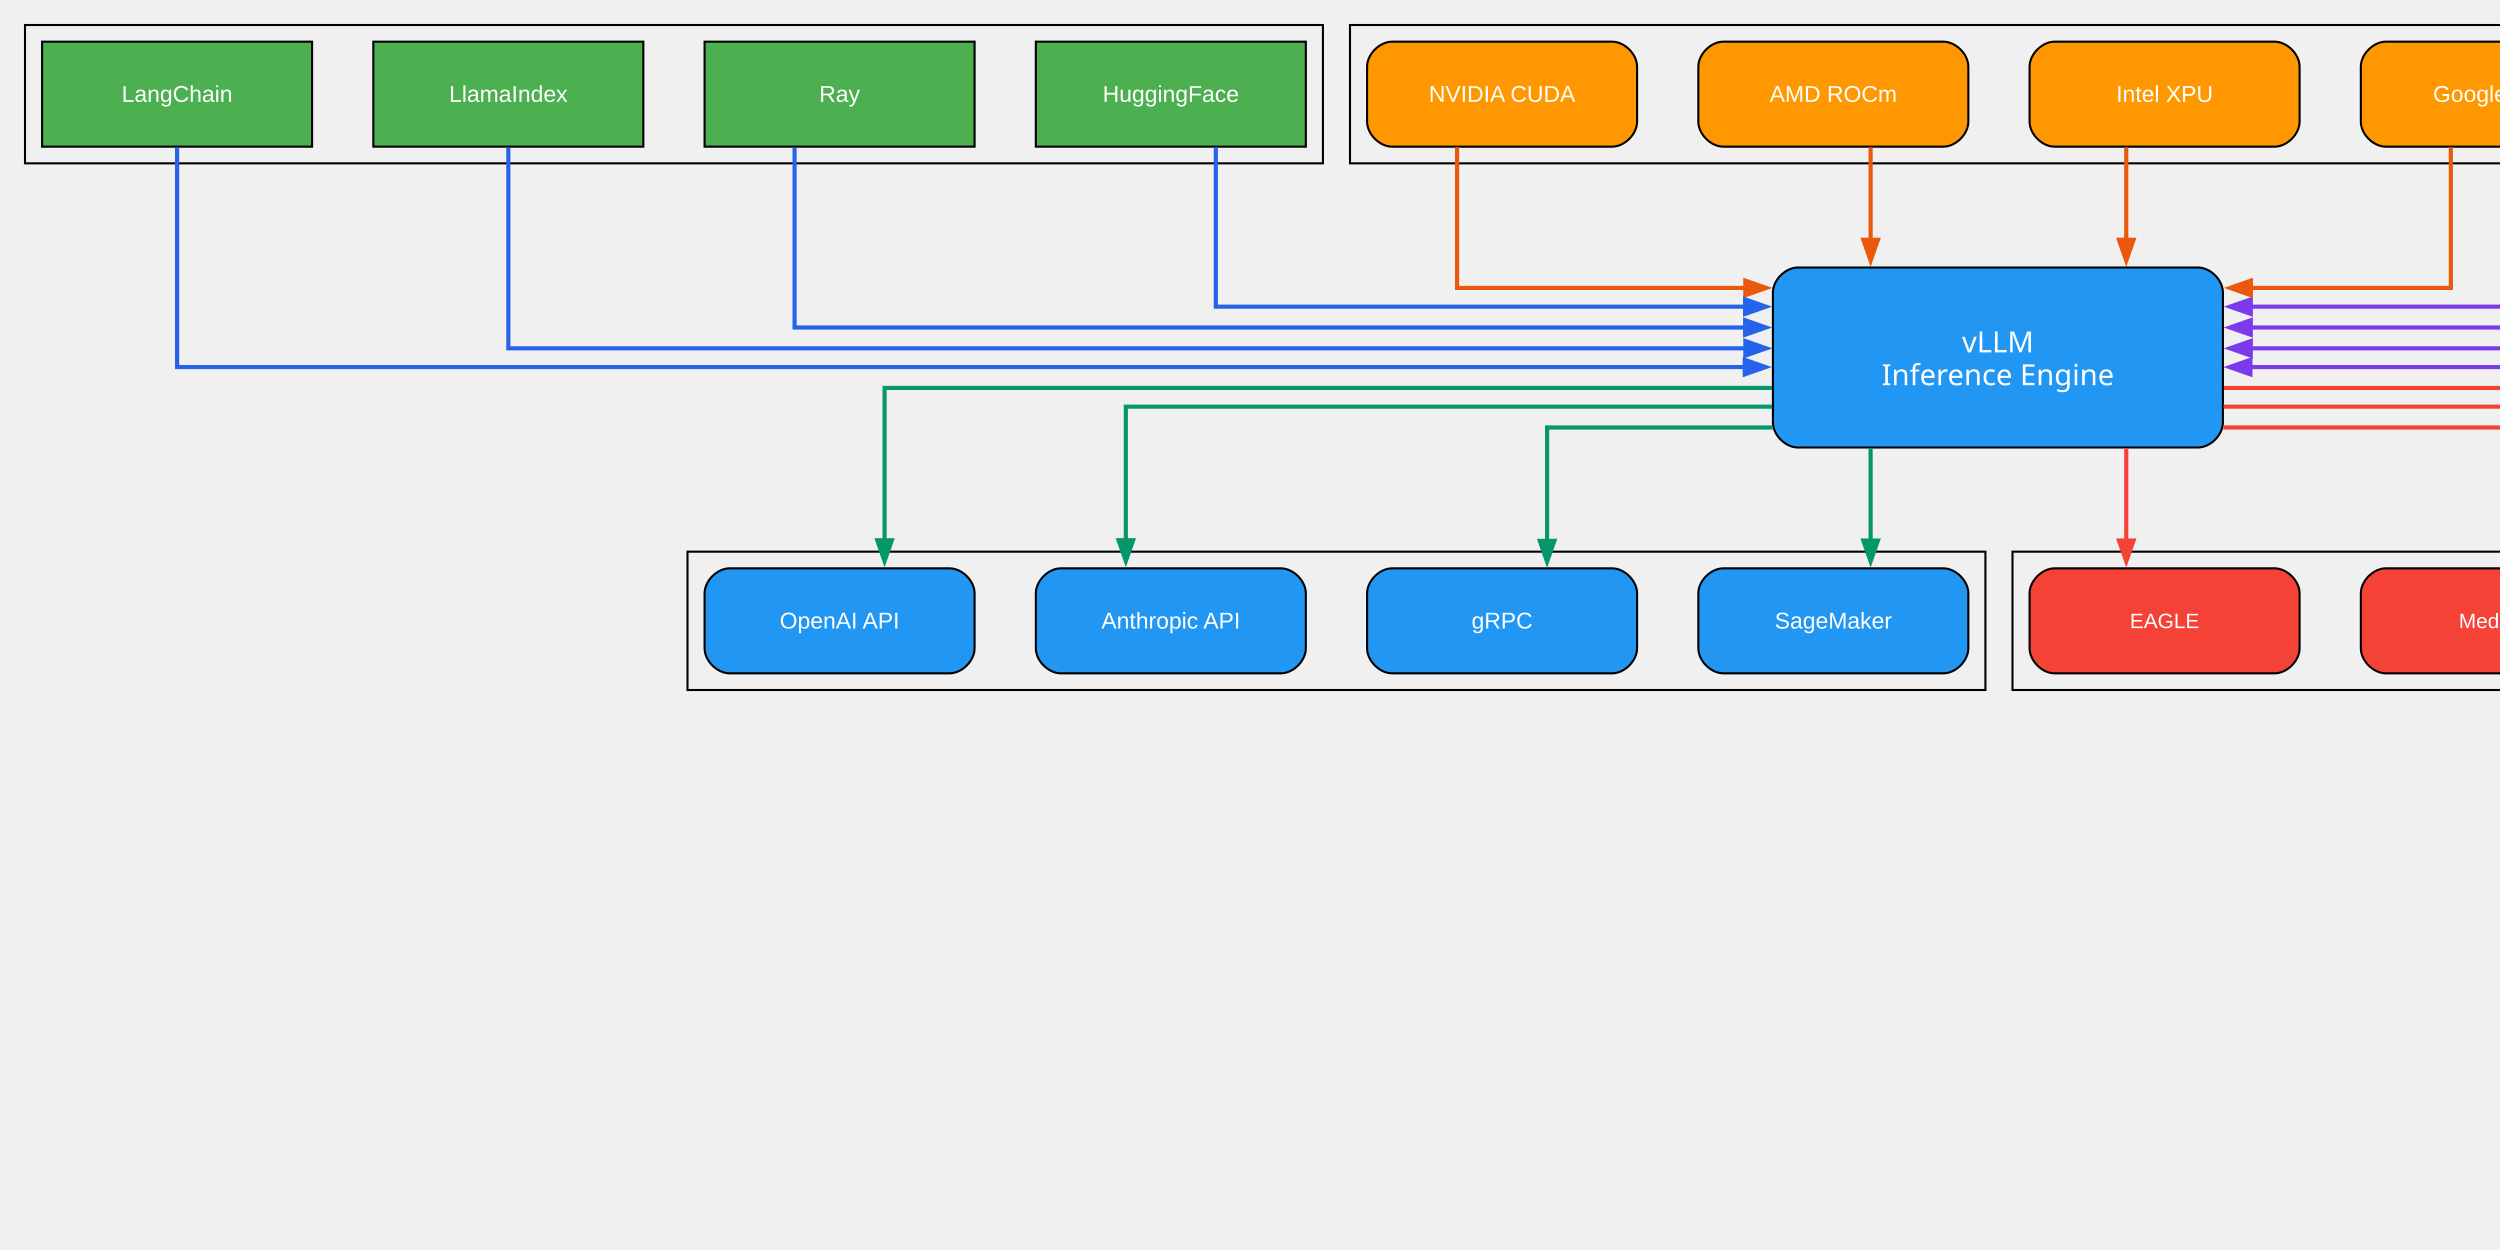
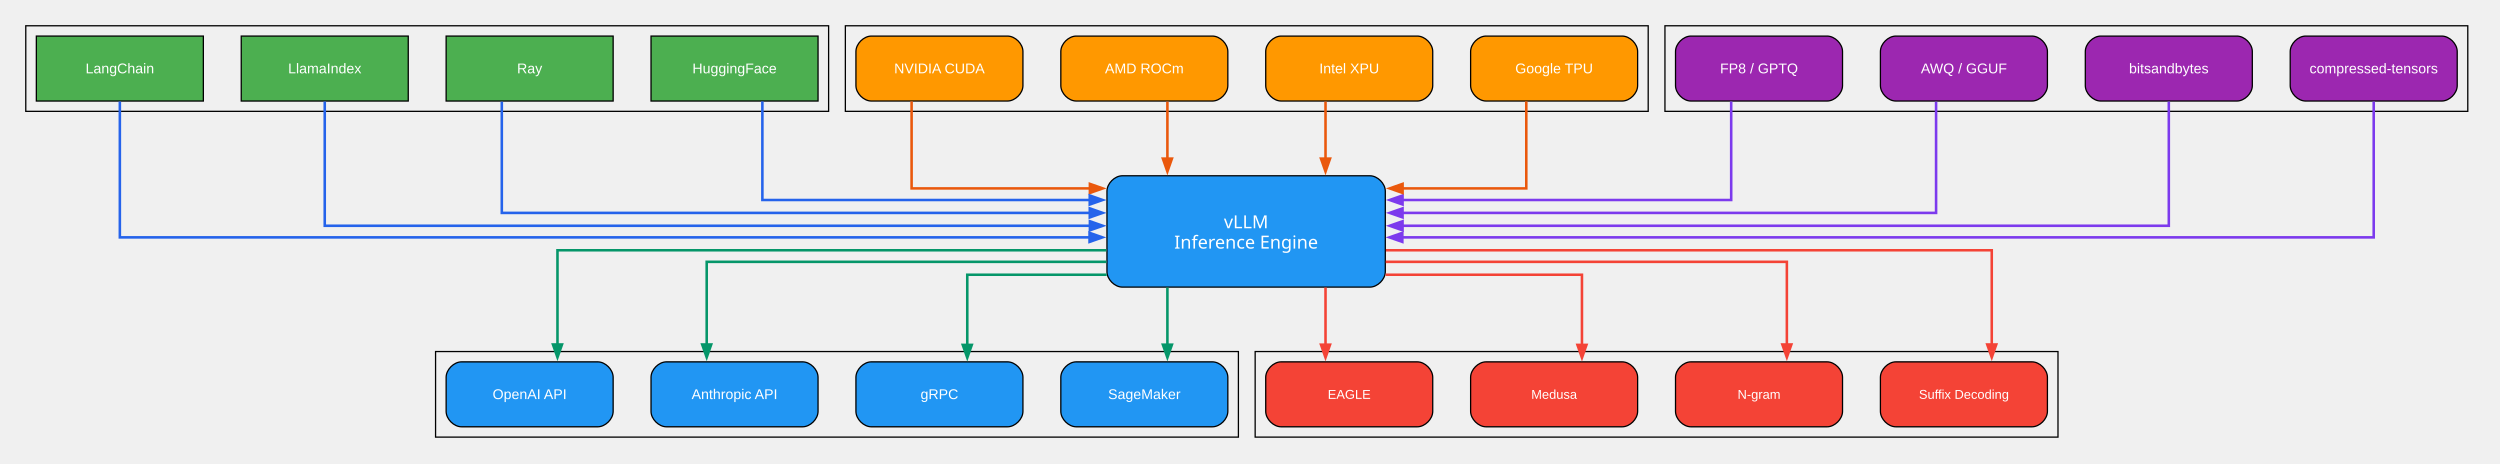
- <svg xmlns="http://www.w3.org/2000/svg" viewBox="0 0 1200 600">
+ <svg xmlns="http://www.w3.org/2000/svg" viewBox="-8 -8 1940 360">
  <g id="graph0" class="graph" transform="scale(1 1) rotate(0) translate(4 339.2)">
    <g id="clust1" class="cluster">
      <polygon fill="none" stroke="black" points="8,-260.8 8,-327.2 631,-327.2 631,-260.8 8,-260.8" />
    </g>
    <g id="clust2" class="cluster">
      <polygon fill="none" stroke="black" points="644,-260.8 644,-327.2 1267,-327.2 1267,-260.8 644,-260.8" />
    </g>
    <g id="clust3" class="cluster">
      <polygon fill="none" stroke="black" points="1280,-260.8 1280,-327.2 1903,-327.2 1903,-260.8 1280,-260.8" />
    </g>
    <g id="clust4" class="cluster">
      <polygon fill="none" stroke="black" points="326,-8 326,-74.4 949,-74.4 949,-8 326,-8" />
    </g>
    <g id="clust5" class="cluster">
      <polygon fill="none" stroke="black" points="962,-8 962,-74.4 1585,-74.4 1585,-8 962,-8" />
    </g>
    <g id="node1" class="node">
      <path fill="#2196f3" stroke="black" d="M1051,-210.8C1051,-210.8 859,-210.8 859,-210.8 853,-210.8 847,-204.8 847,-198.8 847,-198.8 847,-136.4 847,-136.4 847,-130.4 853,-124.4 859,-124.4 859,-124.4 1051,-124.4 1051,-124.4 1057,-124.4 1063,-130.4 1063,-136.4 1063,-136.4 1063,-198.8 1063,-198.8 1063,-204.8 1057,-210.8 1051,-210.8" />
      <text xml:space="preserve" text-anchor="middle" x="955" y="-170.05" font-family="Arial Bold" font-size="14.00" fill="white">vLLM</text>
      <text xml:space="preserve" text-anchor="middle" x="955" y="-154.3" font-family="Arial Bold" font-size="14.00" fill="white">Inference Engine</text>
    </g>
    <g id="node5" class="node">
      <path fill="#2196f3" stroke="black" d="M451.8,-66.4C451.8,-66.4 346.2,-66.4 346.2,-66.4 340.2,-66.4 334.2,-60.4 334.2,-54.4 334.2,-54.4 334.2,-28 334.2,-28 334.2,-22 340.2,-16 346.2,-16 346.2,-16 451.8,-16 451.8,-16 457.8,-16 463.8,-22 463.8,-28 463.8,-28 463.8,-54.4 463.8,-54.4 463.8,-60.4 457.8,-66.4 451.8,-66.4" />
      <text xml:space="preserve" text-anchor="middle" x="399" y="-37.5" font-family="Arial" font-size="11.00" fill="white">OpenAI API</text>
    </g>
    <g id="edge13" class="edge">
      <path fill="none" stroke="#059669" stroke-width="2" d="M846.53,-153C690.33,-153 420.6,-153 420.6,-153 420.6,-153 420.6,-79.88 420.6,-79.88" />
      <polygon fill="#059669" stroke="#059669" stroke-width="2" points="424.1,-79.88 420.6,-69.88 417.1,-79.88 424.1,-79.88" />
    </g>
    <g id="node6" class="node">
      <path fill="#f44336" stroke="black" d="M1087.8,-66.4C1087.8,-66.4 982.2,-66.4 982.2,-66.4 976.2,-66.4 970.2,-60.4 970.2,-54.4 970.2,-54.4 970.2,-28 970.2,-28 970.2,-22 976.2,-16 982.2,-16 982.2,-16 1087.8,-16 1087.8,-16 1093.8,-16 1099.8,-22 1099.8,-28 1099.8,-28 1099.8,-54.4 1099.8,-54.4 1099.8,-60.4 1093.8,-66.4 1087.8,-66.4" />
      <text xml:space="preserve" text-anchor="middle" x="1035" y="-37.7" font-family="Arial" font-size="10.00" fill="white">EAGLE</text>
    </g>
    <g id="edge17" class="edge">
      <path fill="none" stroke="#f44336" stroke-width="2" d="M1016.6,-124.1C1016.6,-124.1 1016.6,-79.73 1016.6,-79.73" />
      <polygon fill="#f44336" stroke="#f44336" stroke-width="2" points="1020.1,-79.73 1016.6,-69.73 1013.1,-79.73 1020.1,-79.73" />
    </g>
    <g id="node10" class="node">
      <path fill="#2196f3" stroke="black" d="M610.8,-66.4C610.8,-66.4 505.2,-66.4 505.2,-66.4 499.2,-66.4 493.2,-60.4 493.2,-54.4 493.2,-54.4 493.2,-28 493.2,-28 493.2,-22 499.2,-16 505.2,-16 505.2,-16 610.8,-16 610.8,-16 616.8,-16 622.8,-22 622.8,-28 622.8,-28 622.8,-54.4 622.8,-54.4 622.8,-60.4 616.8,-66.4 610.8,-66.4" />
      <text xml:space="preserve" text-anchor="middle" x="558" y="-37.5" font-family="Arial" font-size="11.00" fill="white">Anthropic API</text>
    </g>
    <g id="edge14" class="edge">
      <path fill="none" stroke="#059669" stroke-width="2" d="M846.66,-144C722.63,-144 536.4,-144 536.4,-144 536.4,-144 536.4,-79.9 536.4,-79.9" />
      <polygon fill="#059669" stroke="#059669" stroke-width="2" points="539.9,-79.9 536.4,-69.9 532.9,-79.9 539.9,-79.9" />
    </g>
    <g id="node11" class="node">
      <path fill="#f44336" stroke="black" d="M1246.8,-66.4C1246.8,-66.4 1141.2,-66.4 1141.2,-66.4 1135.2,-66.4 1129.2,-60.4 1129.2,-54.4 1129.2,-54.4 1129.2,-28 1129.2,-28 1129.2,-22 1135.2,-16 1141.2,-16 1141.2,-16 1246.8,-16 1246.8,-16 1252.8,-16 1258.8,-22 1258.8,-28 1258.8,-28 1258.8,-54.4 1258.8,-54.4 1258.8,-60.4 1252.8,-66.4 1246.8,-66.4" />
      <text xml:space="preserve" text-anchor="middle" x="1194" y="-37.7" font-family="Arial" font-size="10.00" fill="white">Medusa</text>
    </g>
    <g id="edge18" class="edge">
      <path fill="none" stroke="#f44336" stroke-width="2" d="M1063.25,-134C1134.85,-134 1215.6,-134 1215.6,-134 1215.6,-134 1215.6,-79.59 1215.6,-79.59" />
      <polygon fill="#f44336" stroke="#f44336" stroke-width="2" points="1219.1,-79.59 1215.6,-69.59 1212.1,-79.59 1219.1,-79.59" />
    </g>
    <g id="node15" class="node">
      <path fill="#2196f3" stroke="black" d="M769.8,-66.4C769.8,-66.4 664.2,-66.4 664.2,-66.4 658.2,-66.4 652.2,-60.4 652.2,-54.4 652.2,-54.4 652.2,-28 652.2,-28 652.2,-22 658.2,-16 664.2,-16 664.2,-16 769.8,-16 769.8,-16 775.8,-16 781.8,-22 781.8,-28 781.8,-28 781.8,-54.4 781.8,-54.4 781.8,-60.4 775.8,-66.4 769.8,-66.4" />
      <text xml:space="preserve" text-anchor="middle" x="717" y="-37.5" font-family="Arial" font-size="11.00" fill="white">gRPC</text>
    </g>
    <g id="edge15" class="edge">
      <path fill="none" stroke="#059669" stroke-width="2" d="M846.8,-134C792.7,-134 738.6,-134 738.6,-134 738.6,-134 738.6,-79.59 738.6,-79.59" />
      <polygon fill="#059669" stroke="#059669" stroke-width="2" points="742.1,-79.59 738.6,-69.59 735.1,-79.59 742.1,-79.59" />
    </g>
    <g id="node16" class="node">
      <path fill="#f44336" stroke="black" d="M1405.8,-66.4C1405.8,-66.4 1300.2,-66.4 1300.2,-66.4 1294.2,-66.4 1288.2,-60.4 1288.2,-54.4 1288.2,-54.4 1288.2,-28 1288.2,-28 1288.2,-22 1294.2,-16 1300.2,-16 1300.2,-16 1405.8,-16 1405.8,-16 1411.8,-16 1417.8,-22 1417.8,-28 1417.8,-28 1417.8,-54.4 1417.8,-54.4 1417.8,-60.4 1411.8,-66.4 1405.8,-66.4" />
      <text xml:space="preserve" text-anchor="middle" x="1353" y="-37.7" font-family="Arial" font-size="10.00" fill="white">N-gram</text>
    </g>
    <g id="edge19" class="edge">
      <path fill="none" stroke="#f44336" stroke-width="2" d="M1063.33,-144C1187.66,-144 1374.6,-144 1374.6,-144 1374.6,-144 1374.6,-79.9 1374.6,-79.9" />
      <polygon fill="#f44336" stroke="#f44336" stroke-width="2" points="1378.1,-79.9 1374.6,-69.9 1371.1,-79.9 1378.1,-79.9" />
    </g>
    <g id="node20" class="node">
      <path fill="#2196f3" stroke="black" d="M928.8,-66.4C928.8,-66.4 823.2,-66.4 823.2,-66.4 817.2,-66.4 811.2,-60.4 811.2,-54.4 811.2,-54.4 811.2,-28 811.2,-28 811.2,-22 817.2,-16 823.2,-16 823.2,-16 928.8,-16 928.8,-16 934.8,-16 940.8,-22 940.8,-28 940.8,-28 940.8,-54.4 940.8,-54.4 940.8,-60.4 934.8,-66.4 928.8,-66.4" />
      <text xml:space="preserve" text-anchor="middle" x="876" y="-37.5" font-family="Arial" font-size="11.00" fill="white">SageMaker</text>
    </g>
    <g id="edge16" class="edge">
      <path fill="none" stroke="#059669" stroke-width="2" d="M893.9,-124.1C893.9,-124.1 893.9,-79.73 893.9,-79.73" />
      <polygon fill="#059669" stroke="#059669" stroke-width="2" points="897.4,-79.73 893.9,-69.73 890.4,-79.73 897.4,-79.73" />
    </g>
    <g id="node21" class="node">
      <path fill="#f44336" stroke="black" d="M1564.8,-66.4C1564.8,-66.4 1459.2,-66.4 1459.2,-66.4 1453.2,-66.4 1447.2,-60.4 1447.2,-54.4 1447.2,-54.4 1447.2,-28 1447.2,-28 1447.2,-22 1453.2,-16 1459.2,-16 1459.2,-16 1564.8,-16 1564.8,-16 1570.8,-16 1576.8,-22 1576.8,-28 1576.8,-28 1576.8,-54.4 1576.8,-54.4 1576.8,-60.4 1570.8,-66.4 1564.8,-66.4" />
      <text xml:space="preserve" text-anchor="middle" x="1512" y="-37.7" font-family="Arial" font-size="10.00" fill="white">Suffix Decoding</text>
    </g>
    <g id="edge20" class="edge">
      <path fill="none" stroke="#f44336" stroke-width="2" d="M1063.49,-153C1231.03,-153 1533.6,-153 1533.6,-153 1533.6,-153 1533.6,-79.88 1533.6,-79.88" />
      <polygon fill="#f44336" stroke="#f44336" stroke-width="2" points="1537.1,-79.88 1533.6,-69.88 1530.1,-79.88 1537.1,-79.88" />
    </g>
    <g id="node2" class="node">
      <polygon fill="#4caf50" stroke="black" points="145.8,-319.2 16.2,-319.2 16.2,-268.8 145.8,-268.8 145.8,-319.2" />
      <text xml:space="preserve" text-anchor="middle" x="81" y="-290.3" font-family="Arial" font-size="11.00" fill="white">LangChain</text>
    </g>
    <g id="edge1" class="edge">
      <path fill="none" stroke="#2563eb" stroke-width="2" d="M81,-268.43C81,-230.31 81,-163 81,-163 81,-163 833.49,-163 833.49,-163" />
      <polygon fill="#2563eb" stroke="#2563eb" stroke-width="2" points="833.49,-166.5 843.49,-163 833.49,-159.5 833.49,-166.5" />
    </g>
    <g id="node3" class="node">
      <path fill="#ff9800" stroke="black" d="M769.8,-319.2C769.8,-319.2 664.2,-319.2 664.2,-319.2 658.2,-319.2 652.2,-313.2 652.2,-307.2 652.2,-307.2 652.2,-280.8 652.2,-280.8 652.2,-274.8 658.2,-268.8 664.2,-268.8 664.2,-268.8 769.8,-268.8 769.8,-268.8 775.8,-268.8 781.8,-274.8 781.8,-280.8 781.8,-280.8 781.8,-307.2 781.8,-307.2 781.8,-313.2 775.8,-319.2 769.8,-319.2" />
      <text xml:space="preserve" text-anchor="middle" x="717" y="-290.3" font-family="Arial" font-size="11.00" fill="white">NVIDIA CUDA</text>
    </g>
    <g id="edge5" class="edge">
      <path fill="none" stroke="#ea580c" stroke-width="2" d="M695.4,-268.59C695.4,-241.05 695.4,-201 695.4,-201 695.4,-201 833.76,-201 833.76,-201" />
      <polygon fill="#ea580c" stroke="#ea580c" stroke-width="2" points="833.76,-204.5 843.76,-201 833.76,-197.5 833.76,-204.5" />
    </g>
    <g id="node4" class="node">
      <path fill="#9c27b0" stroke="black" d="M1405.8,-319.2C1405.8,-319.2 1300.2,-319.2 1300.2,-319.2 1294.2,-319.2 1288.2,-313.2 1288.2,-307.2 1288.2,-307.2 1288.2,-280.8 1288.2,-280.8 1288.2,-274.8 1294.2,-268.8 1300.2,-268.8 1300.2,-268.8 1405.8,-268.8 1405.8,-268.8 1411.8,-268.8 1417.8,-274.8 1417.8,-280.8 1417.8,-280.8 1417.8,-307.2 1417.8,-307.2 1417.8,-313.2 1411.8,-319.2 1405.8,-319.2" />
      <text xml:space="preserve" text-anchor="middle" x="1353" y="-290.3" font-family="Arial" font-size="11.00" fill="white">FP8 / GPTQ</text>
    </g>
    <g id="edge9" class="edge">
      <path fill="none" stroke="#7c3aed" stroke-width="2" d="M1331.4,-268.52C1331.4,-238.31 1331.4,-192 1331.4,-192 1331.4,-192 1076.39,-192 1076.39,-192" />
      <polygon fill="#7c3aed" stroke="#7c3aed" stroke-width="2" points="1076.39,-188.5 1066.39,-192 1076.39,-195.5 1076.39,-188.5" />
    </g>
    <g id="node7" class="node">
      <polygon fill="#4caf50" stroke="black" points="304.8,-319.2 175.2,-319.2 175.2,-268.8 304.8,-268.8 304.8,-319.2" />
      <text xml:space="preserve" text-anchor="middle" x="240" y="-290.3" font-family="Arial" font-size="11.00" fill="white">LlamaIndex</text>
    </g>
    <g id="edge2" class="edge">
      <path fill="none" stroke="#2563eb" stroke-width="2" d="M240,-268.42C240,-232.65 240,-172 240,-172 240,-172 833.77,-172 833.77,-172" />
      <polygon fill="#2563eb" stroke="#2563eb" stroke-width="2" points="833.77,-175.5 843.77,-172 833.77,-168.5 833.77,-175.5" />
    </g>
    <g id="node8" class="node">
      <path fill="#ff9800" stroke="black" d="M928.8,-319.2C928.8,-319.2 823.2,-319.2 823.2,-319.2 817.2,-319.2 811.2,-313.2 811.2,-307.2 811.2,-307.2 811.2,-280.8 811.2,-280.8 811.2,-274.8 817.2,-268.8 823.2,-268.8 823.2,-268.8 928.8,-268.8 928.8,-268.8 934.8,-268.8 940.8,-274.8 940.8,-280.8 940.8,-280.8 940.8,-307.2 940.8,-307.2 940.8,-313.2 934.8,-319.2 928.8,-319.2" />
      <text xml:space="preserve" text-anchor="middle" x="876" y="-290.3" font-family="Arial" font-size="11.00" fill="white">AMD ROCm</text>
    </g>
    <g id="edge6" class="edge">
      <path fill="none" stroke="#ea580c" stroke-width="2" d="M893.9,-268.42C893.9,-268.42 893.9,-224.09 893.9,-224.09" />
      <polygon fill="#ea580c" stroke="#ea580c" stroke-width="2" points="897.4,-224.09 893.9,-214.09 890.4,-224.09 897.4,-224.09" />
    </g>
    <g id="node9" class="node">
      <path fill="#9c27b0" stroke="black" d="M1564.8,-319.2C1564.8,-319.2 1459.2,-319.2 1459.2,-319.2 1453.2,-319.2 1447.2,-313.2 1447.2,-307.2 1447.2,-307.2 1447.2,-280.8 1447.2,-280.8 1447.2,-274.8 1453.2,-268.8 1459.2,-268.8 1459.2,-268.8 1564.8,-268.8 1564.8,-268.8 1570.8,-268.8 1576.8,-274.8 1576.8,-280.8 1576.8,-280.8 1576.8,-307.2 1576.8,-307.2 1576.8,-313.2 1570.8,-319.2 1564.8,-319.2" />
      <text xml:space="preserve" text-anchor="middle" x="1512" y="-290.3" font-family="Arial" font-size="11.00" fill="white">AWQ / GGUF</text>
    </g>
    <g id="edge10" class="edge">
      <path fill="none" stroke="#7c3aed" stroke-width="2" d="M1490.4,-268.3C1490.4,-235.24 1490.4,-182 1490.4,-182 1490.4,-182 1076.37,-182 1076.37,-182" />
      <polygon fill="#7c3aed" stroke="#7c3aed" stroke-width="2" points="1076.37,-178.5 1066.37,-182 1076.37,-185.5 1076.37,-178.5" />
    </g>
    <g id="node12" class="node">
      <polygon fill="#4caf50" stroke="black" points="463.8,-319.2 334.2,-319.2 334.2,-268.8 463.8,-268.8 463.8,-319.2" />
      <text xml:space="preserve" text-anchor="middle" x="399" y="-290.3" font-family="Arial" font-size="11.00" fill="white">Ray</text>
    </g>
    <g id="edge3" class="edge">
      <path fill="none" stroke="#2563eb" stroke-width="2" d="M377.4,-268.3C377.4,-235.24 377.4,-182 377.4,-182 377.4,-182 833.67,-182 833.67,-182" />
      <polygon fill="#2563eb" stroke="#2563eb" stroke-width="2" points="833.67,-185.5 843.67,-182 833.67,-178.5 833.67,-185.5" />
    </g>
    <g id="node13" class="node">
      <path fill="#ff9800" stroke="black" d="M1087.8,-319.2C1087.8,-319.2 982.2,-319.2 982.2,-319.2 976.2,-319.2 970.2,-313.2 970.2,-307.2 970.2,-307.2 970.2,-280.8 970.2,-280.8 970.2,-274.8 976.2,-268.8 982.2,-268.8 982.2,-268.8 1087.8,-268.8 1087.8,-268.8 1093.8,-268.8 1099.8,-274.8 1099.8,-280.8 1099.8,-280.8 1099.8,-307.2 1099.8,-307.2 1099.8,-313.2 1093.8,-319.2 1087.8,-319.2" />
      <text xml:space="preserve" text-anchor="middle" x="1035" y="-290.3" font-family="Arial" font-size="11.00" fill="white">Intel XPU</text>
    </g>
    <g id="edge7" class="edge">
      <path fill="none" stroke="#ea580c" stroke-width="2" d="M1016.6,-268.42C1016.6,-268.42 1016.6,-224.09 1016.6,-224.09" />
      <polygon fill="#ea580c" stroke="#ea580c" stroke-width="2" points="1020.1,-224.09 1016.6,-214.09 1013.1,-224.09 1020.1,-224.09" />
    </g>
    <g id="node14" class="node">
      <path fill="#9c27b0" stroke="black" d="M1723.8,-319.2C1723.8,-319.2 1618.2,-319.2 1618.2,-319.2 1612.2,-319.2 1606.2,-313.2 1606.2,-307.2 1606.2,-307.2 1606.2,-280.8 1606.2,-280.8 1606.2,-274.8 1612.2,-268.8 1618.2,-268.8 1618.2,-268.8 1723.8,-268.8 1723.8,-268.8 1729.8,-268.8 1735.8,-274.8 1735.8,-280.8 1735.8,-280.8 1735.8,-307.2 1735.8,-307.2 1735.8,-313.2 1729.8,-319.2 1723.8,-319.2" />
      <text xml:space="preserve" text-anchor="middle" x="1671" y="-290.3" font-family="Arial" font-size="11.00" fill="white">bitsandbytes</text>
    </g>
    <g id="edge11" class="edge">
      <path fill="none" stroke="#7c3aed" stroke-width="2" d="M1671,-268.42C1671,-232.65 1671,-172 1671,-172 1671,-172 1076.38,-172 1076.38,-172" />
      <polygon fill="#7c3aed" stroke="#7c3aed" stroke-width="2" points="1076.38,-168.5 1066.38,-172 1076.38,-175.5 1076.38,-168.5" />
    </g>
    <g id="node17" class="node">
      <polygon fill="#4caf50" stroke="black" points="622.8,-319.2 493.2,-319.2 493.2,-268.8 622.8,-268.8 622.8,-319.2" />
      <text xml:space="preserve" text-anchor="middle" x="558" y="-290.3" font-family="Arial" font-size="11.00" fill="white">HuggingFace</text>
    </g>
    <g id="edge4" class="edge">
      <path fill="none" stroke="#2563eb" stroke-width="2" d="M579.6,-268.52C579.6,-238.31 579.6,-192 579.6,-192 579.6,-192 833.64,-192 833.64,-192" />
      <polygon fill="#2563eb" stroke="#2563eb" stroke-width="2" points="833.64,-195.5 843.64,-192 833.64,-188.5 833.64,-195.5" />
    </g>
    <g id="node18" class="node">
      <path fill="#ff9800" stroke="black" d="M1246.8,-319.2C1246.8,-319.2 1141.2,-319.2 1141.2,-319.2 1135.2,-319.2 1129.2,-313.2 1129.2,-307.2 1129.2,-307.2 1129.2,-280.8 1129.2,-280.8 1129.2,-274.8 1135.2,-268.8 1141.2,-268.8 1141.2,-268.8 1246.8,-268.8 1246.8,-268.8 1252.8,-268.8 1258.8,-274.8 1258.8,-280.8 1258.8,-280.8 1258.8,-307.2 1258.8,-307.2 1258.8,-313.2 1252.8,-319.2 1246.8,-319.2" />
      <text xml:space="preserve" text-anchor="middle" x="1194" y="-290.3" font-family="Arial" font-size="11.00" fill="white">Google TPU</text>
    </g>
    <g id="edge8" class="edge">
      <path fill="none" stroke="#ea580c" stroke-width="2" d="M1172.4,-268.59C1172.4,-241.05 1172.4,-201 1172.4,-201 1172.4,-201 1076.41,-201 1076.41,-201" />
      <polygon fill="#ea580c" stroke="#ea580c" stroke-width="2" points="1076.41,-197.5 1066.41,-201 1076.41,-204.5 1076.41,-197.5" />
    </g>
    <g id="node19" class="node">
      <path fill="#9c27b0" stroke="black" d="M1882.8,-319.2C1882.8,-319.2 1777.2,-319.2 1777.2,-319.2 1771.2,-319.2 1765.2,-313.2 1765.2,-307.2 1765.2,-307.2 1765.2,-280.8 1765.2,-280.8 1765.2,-274.8 1771.2,-268.8 1777.2,-268.8 1777.2,-268.8 1882.8,-268.8 1882.8,-268.8 1888.8,-268.8 1894.8,-274.8 1894.8,-280.8 1894.8,-280.8 1894.8,-307.2 1894.8,-307.2 1894.8,-313.2 1888.8,-319.2 1882.8,-319.2" />
      <text xml:space="preserve" text-anchor="middle" x="1830" y="-290.3" font-family="Arial" font-size="11.00" fill="white">compressed-tensors</text>
    </g>
    <g id="edge12" class="edge">
      <path fill="none" stroke="#7c3aed" stroke-width="2" d="M1830,-268.43C1830,-230.31 1830,-163 1830,-163 1830,-163 1076.2,-163 1076.2,-163" />
      <polygon fill="#7c3aed" stroke="#7c3aed" stroke-width="2" points="1076.2,-159.5 1066.2,-163 1076.2,-166.5 1076.2,-159.5" />
    </g>
  </g>
</svg>
